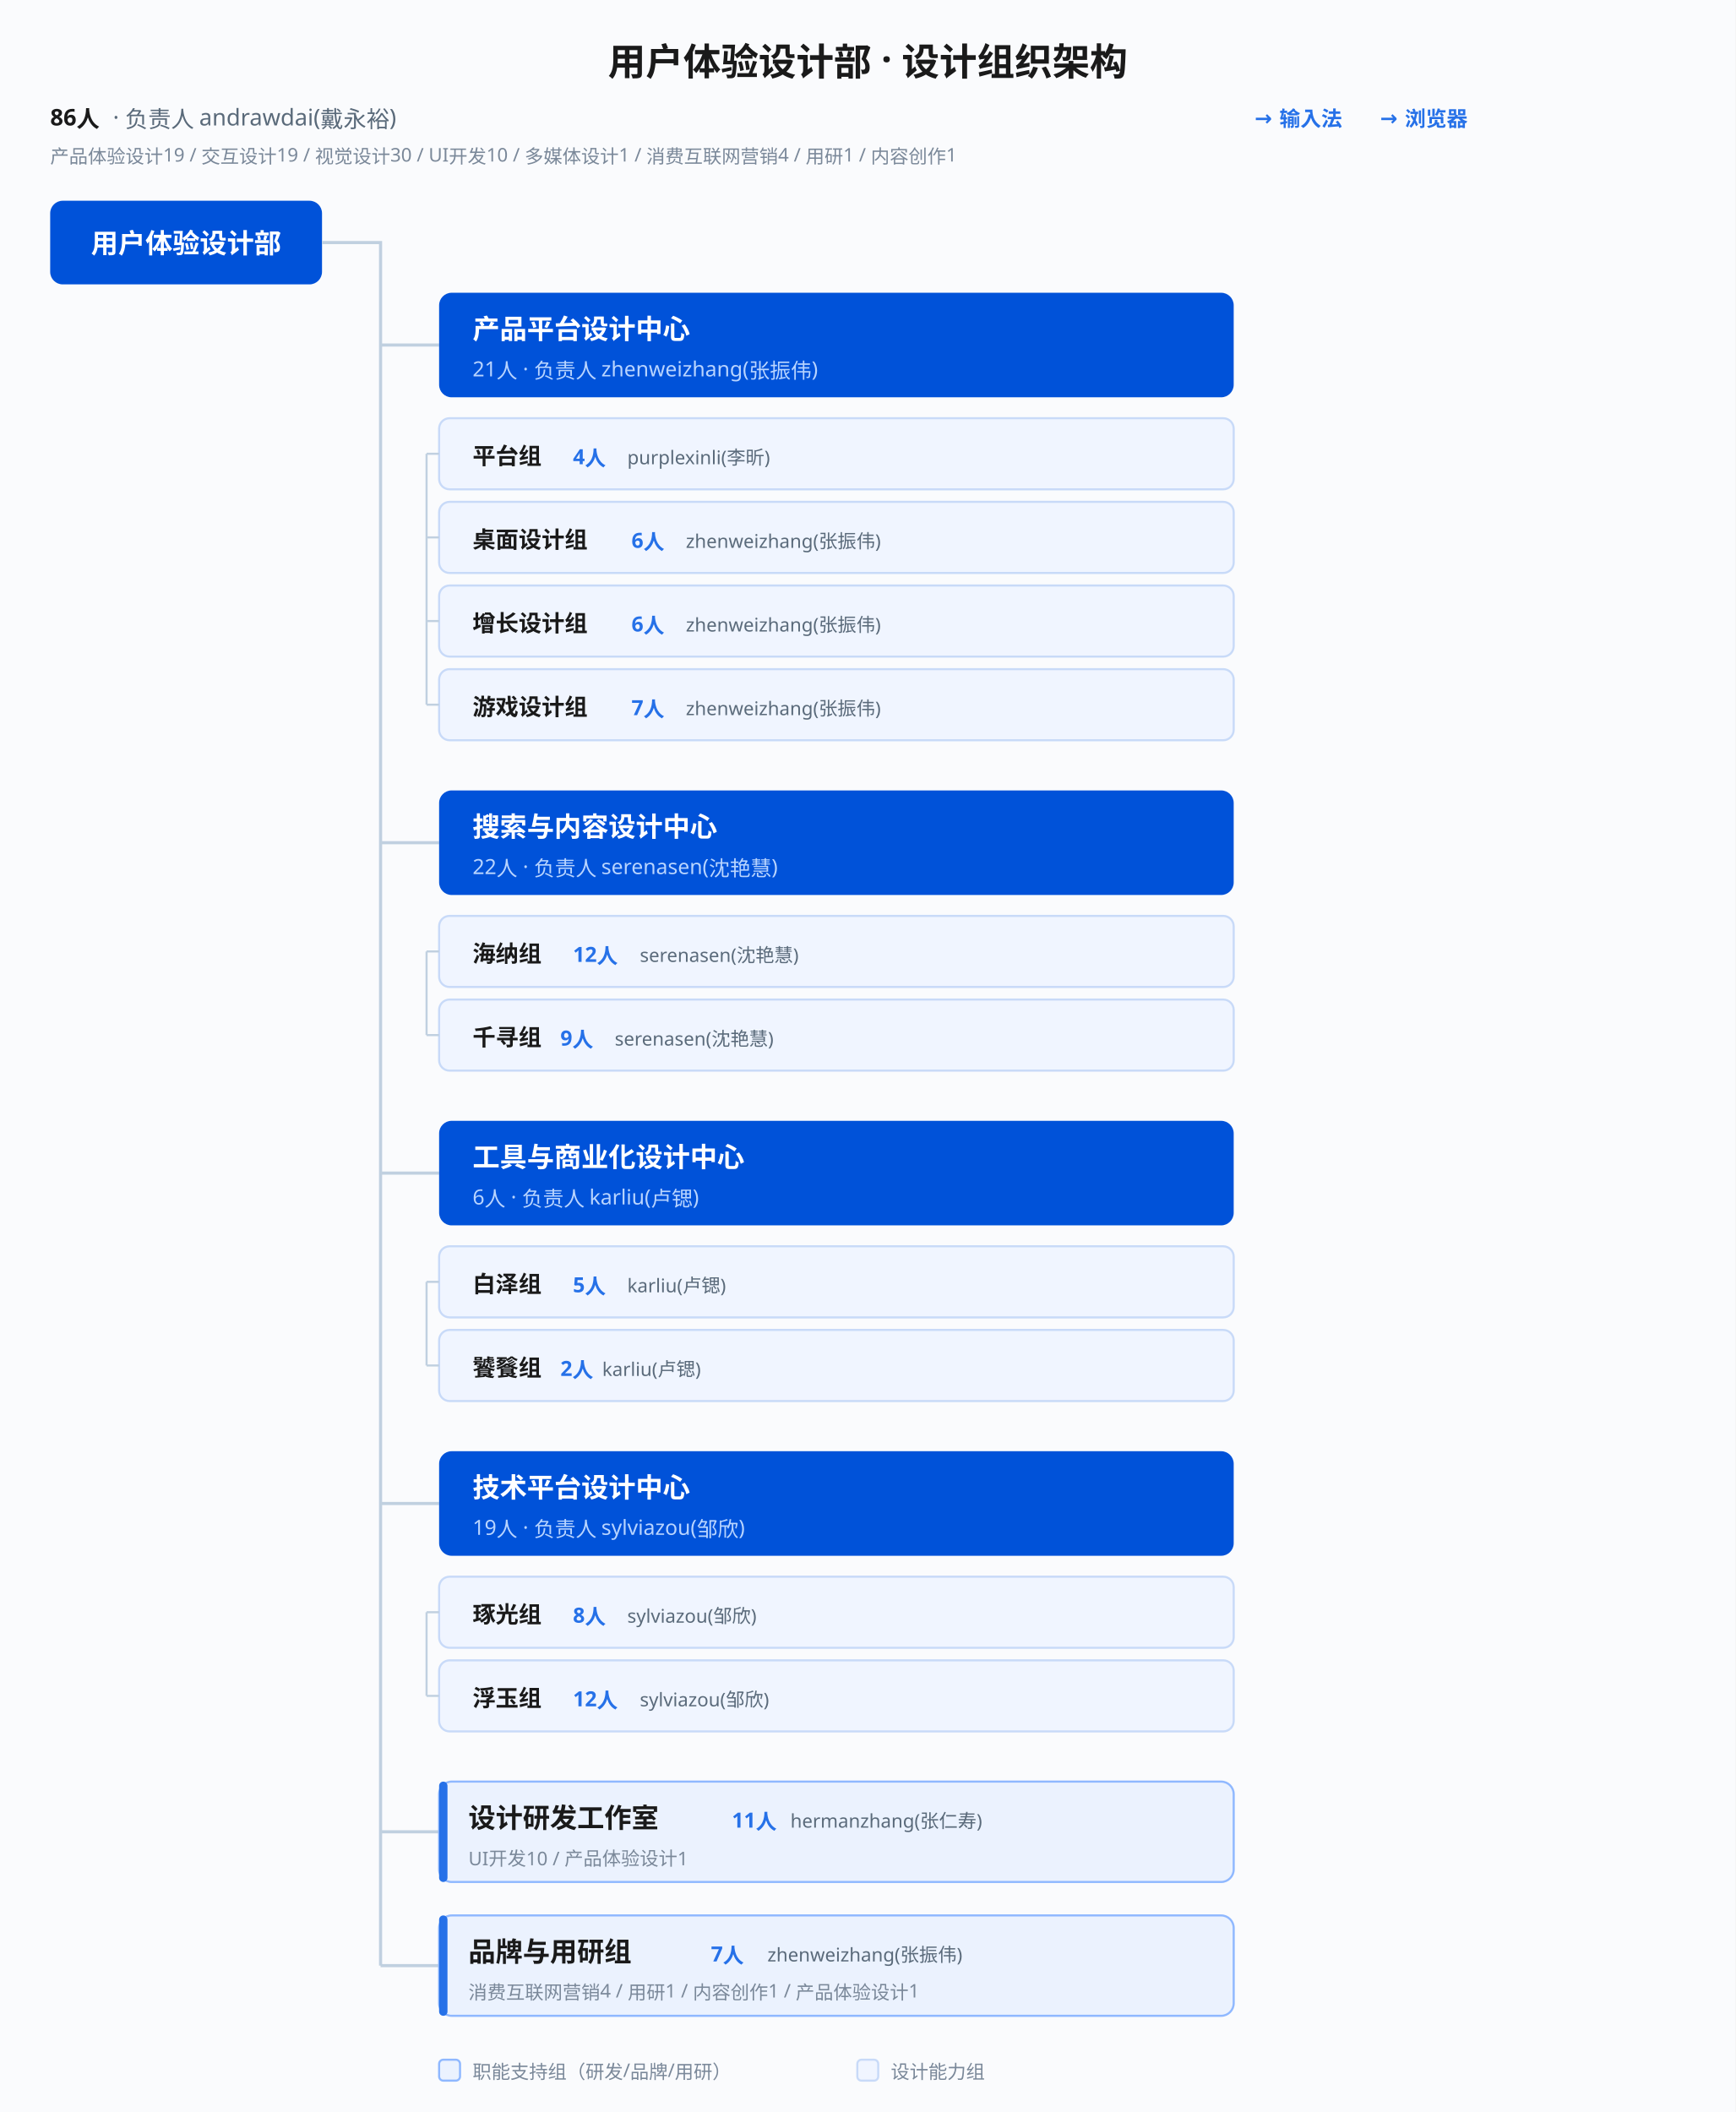
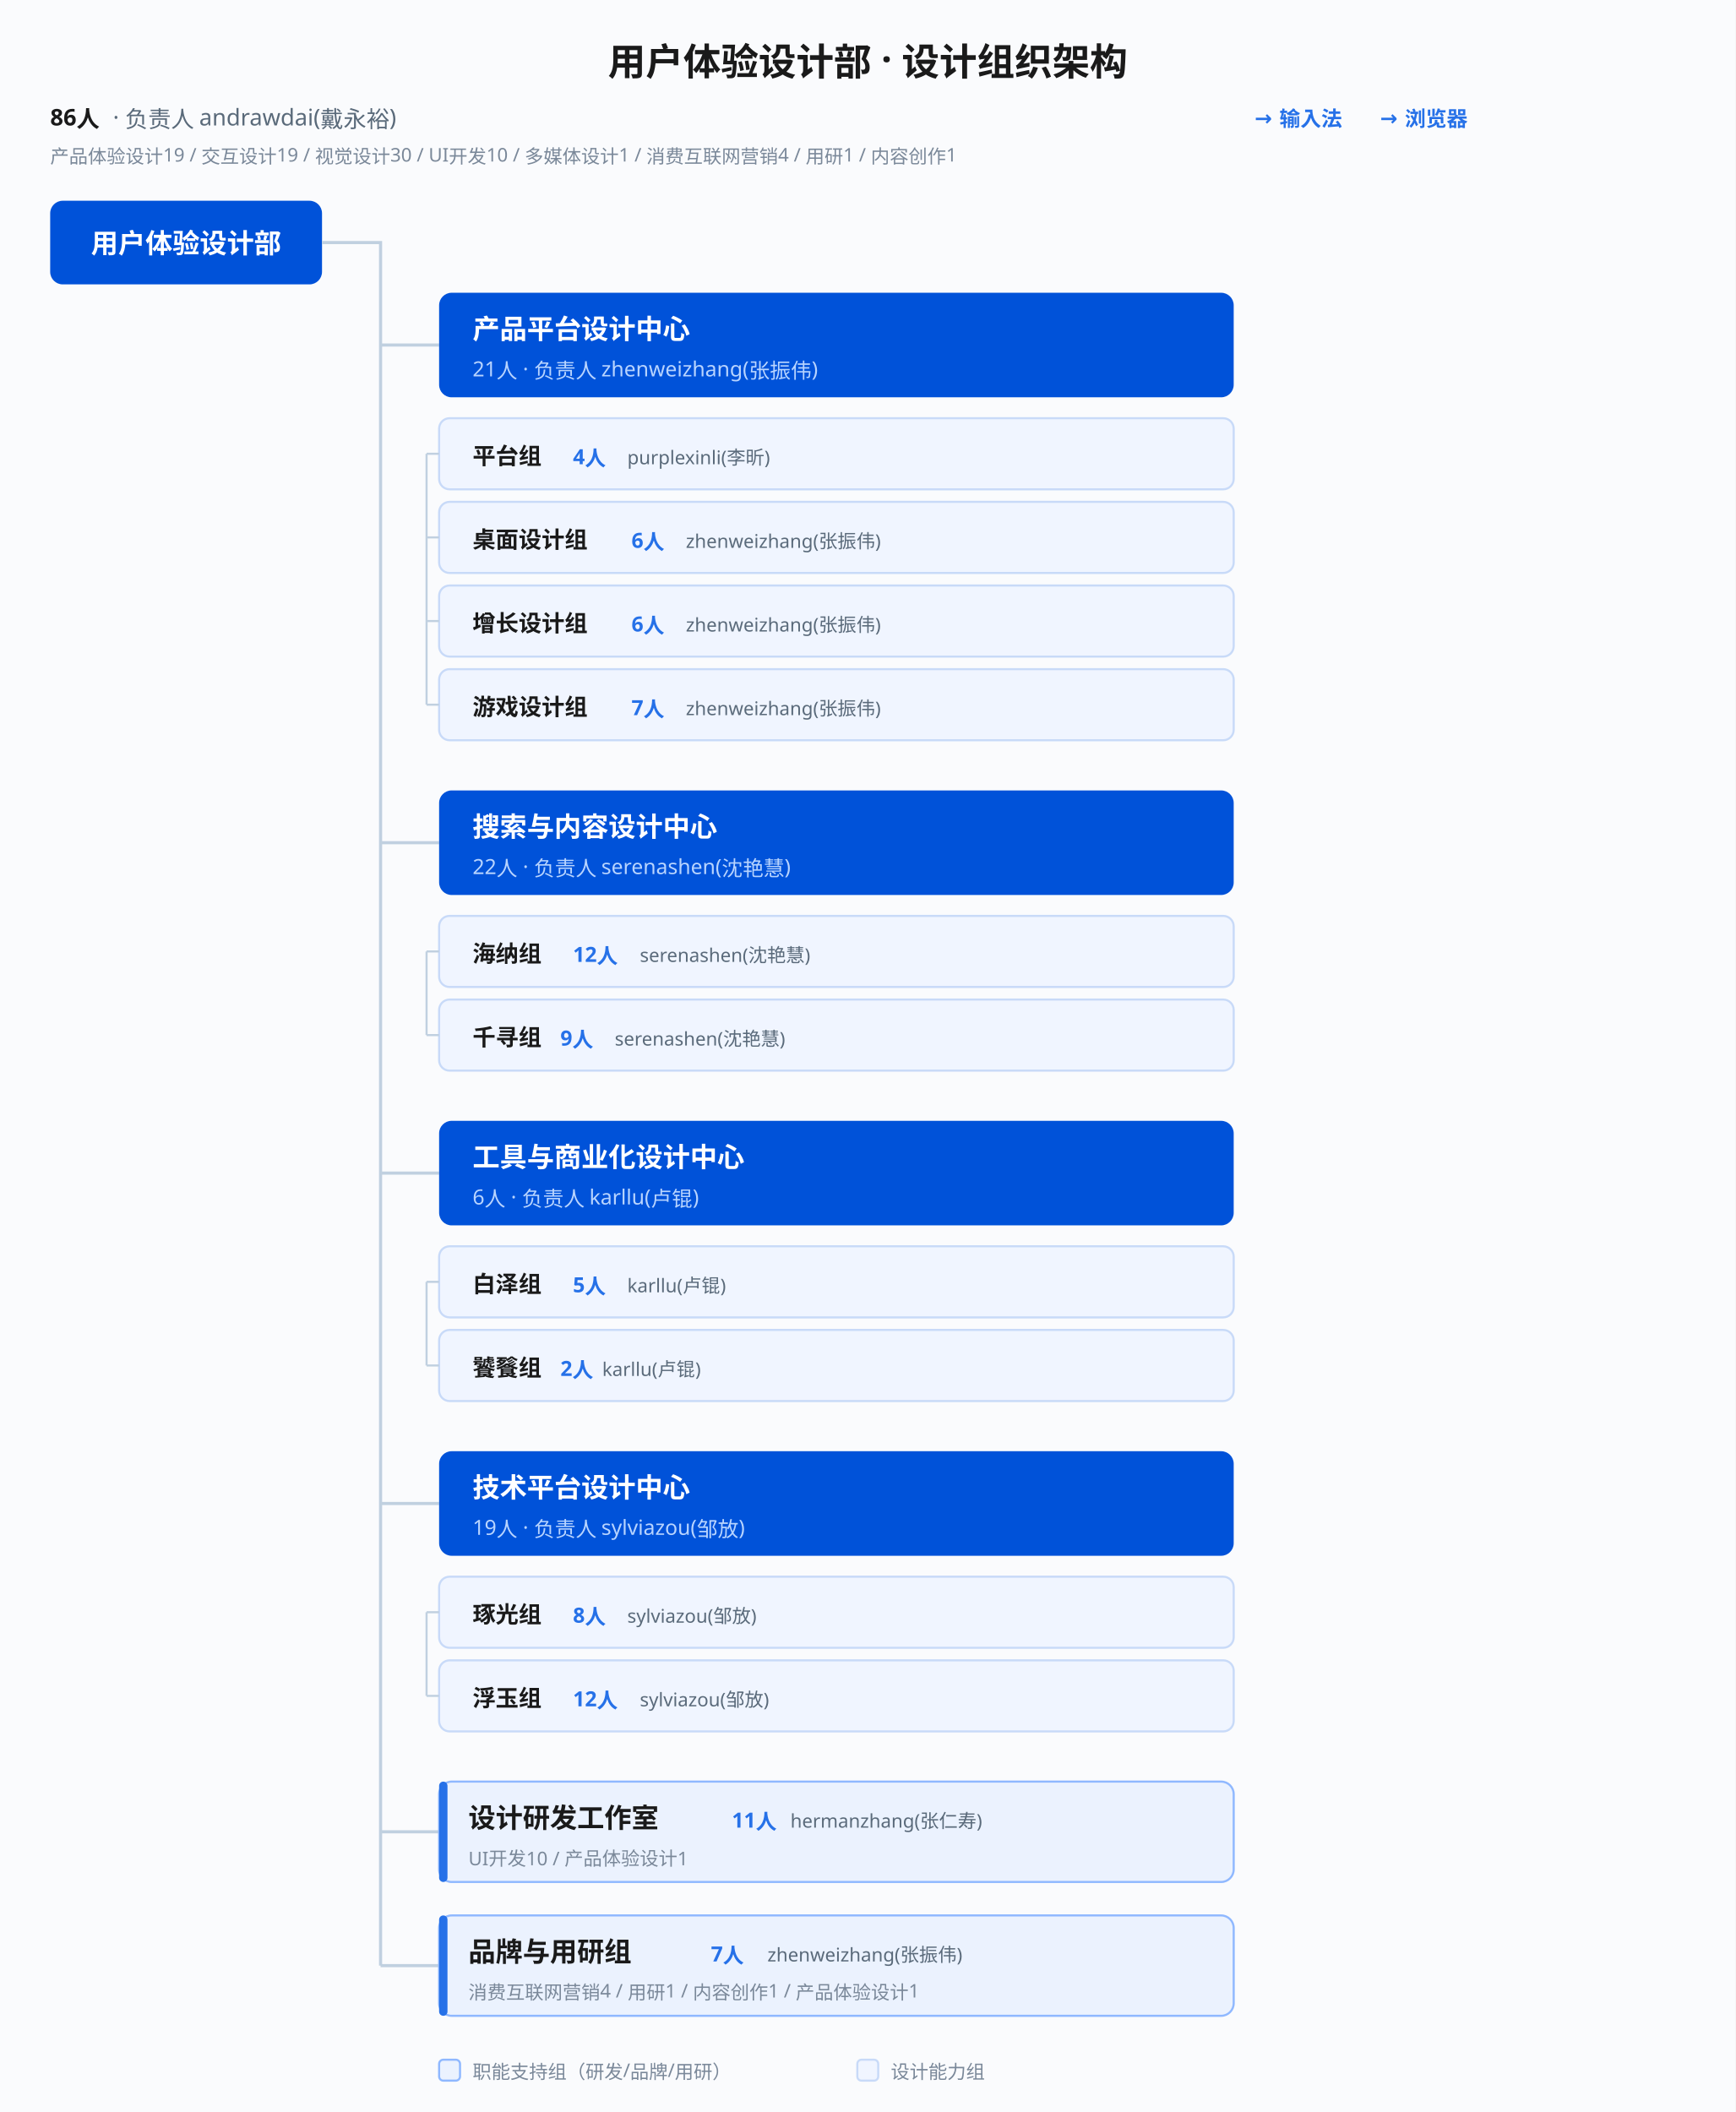
<svg xmlns="http://www.w3.org/2000/svg" viewBox="0 0 830 1010" width="830" height="1010">
  <defs>
    <style>
      text { font-family: 'TencentSans', '腾讯体', 'PingFang SC', sans-serif; }
    </style>
  </defs>
  <rect width="830" height="1010" fill="#FAFBFD" />
  <text x="415" y="36" text-anchor="middle" fill="#1A1A1A" font-size="18" font-weight="700">用户体验设计部 · 设计组织架构</text>
  <text x="24" y="60" fill="#1A1A1A" font-size="11" font-weight="600">86人</text>
  <text x="54" y="60" fill="#5A6A7A" font-size="11">· 负责人 andrawdai(戴永裕)</text>
  <text x="600" y="60" fill="#2671E8" font-size="10" font-weight="600">→ 输入法</text>
  <text x="660" y="60" fill="#2671E8" font-size="10" font-weight="600">→ 浏览器</text>
  <text x="24" y="78" fill="#7A8899" font-size="9">产品体验设计19 / 交互设计19 / 视觉设计30 / UI开发10 / 多媒体设计1 / 消费互联网营销4 / 用研1 / 内容创作1</text>
  <rect x="24" y="96" width="130" height="40" rx="6" fill="#0052D9" />
  <text x="89" y="121" text-anchor="middle" fill="#FFFFFF" font-size="13" font-weight="700">用户体验设计部</text>
  <path d="M154 116 L182 116 L182 940" stroke="#C0D0E0" stroke-width="1.5" fill="none" />
  <line x1="182" y1="165" x2="210" y2="165" stroke="#C0D0E0" stroke-width="1.5" />
  <line x1="182" y1="403" x2="210" y2="403" stroke="#C0D0E0" stroke-width="1.5" />
  <line x1="182" y1="561" x2="210" y2="561" stroke="#C0D0E0" stroke-width="1.5" />
  <line x1="182" y1="719" x2="210" y2="719" stroke="#C0D0E0" stroke-width="1.5" />
  <line x1="182" y1="876" x2="210" y2="876" stroke="#C0D0E0" stroke-width="1.5" />
  <line x1="182" y1="940" x2="210" y2="940" stroke="#C0D0E0" stroke-width="1.5" />
  <g>
    <rect x="210" y="140" width="380" height="50" rx="6" fill="#0052D9" />
    <text x="226" y="162" fill="#FFFFFF" font-size="13" font-weight="700">产品平台设计中心</text>
    <text x="226" y="180" fill="#B8D4FF" font-size="10">21人 · 负责人 zhenweizhang(张振伟)</text>
    <rect x="210" y="200" width="380" height="34" rx="5" fill="#F0F5FF" stroke="#C8DAF8" stroke-width="1" />
    <text x="226" y="222" fill="#1A1A1A" font-size="11" font-weight="600">平台组</text>
    <text x="274" y="222" fill="#2671E8" font-size="10" font-weight="600">4人</text>
    <text x="300" y="222" fill="#5A6A7A" font-size="9">purplexinli(李昕)</text>
    <rect x="210" y="240" width="380" height="34" rx="5" fill="#F0F5FF" stroke="#C8DAF8" stroke-width="1" />
    <text x="226" y="262" fill="#1A1A1A" font-size="11" font-weight="600">桌面设计组</text>
    <text x="302" y="262" fill="#2671E8" font-size="10" font-weight="600">6人</text>
    <text x="328" y="262" fill="#5A6A7A" font-size="9">zhenweizhang(张振伟)</text>
    <rect x="210" y="280" width="380" height="34" rx="5" fill="#F0F5FF" stroke="#C8DAF8" stroke-width="1" />
    <text x="226" y="302" fill="#1A1A1A" font-size="11" font-weight="600">增长设计组</text>
    <text x="302" y="302" fill="#2671E8" font-size="10" font-weight="600">6人</text>
    <text x="328" y="302" fill="#5A6A7A" font-size="9">zhenweizhang(张振伟)</text>
    <rect x="210" y="320" width="380" height="34" rx="5" fill="#F0F5FF" stroke="#C8DAF8" stroke-width="1" />
    <text x="226" y="342" fill="#1A1A1A" font-size="11" font-weight="600">游戏设计组</text>
    <text x="302" y="342" fill="#2671E8" font-size="10" font-weight="600">7人</text>
    <text x="328" y="342" fill="#5A6A7A" font-size="9">zhenweizhang(张振伟)</text>
    <path d="M204 217 L204 337" stroke="#C0D0E0" stroke-width="1" fill="none" />
    <line x1="204" y1="217" x2="210" y2="217" stroke="#C0D0E0" stroke-width="1" />
    <line x1="204" y1="257" x2="210" y2="257" stroke="#C0D0E0" stroke-width="1" />
    <line x1="204" y1="297" x2="210" y2="297" stroke="#C0D0E0" stroke-width="1" />
    <line x1="204" y1="337" x2="210" y2="337" stroke="#C0D0E0" stroke-width="1" />
  </g>
  <g>
    <rect x="210" y="378" width="380" height="50" rx="6" fill="#0052D9" />
    <text x="226" y="400" fill="#FFFFFF" font-size="13" font-weight="700">搜索与内容设计中心</text>
-     <text x="226" y="418" fill="#B8D4FF" font-size="10">22人 · 负责人 serenasen(沈艳慧)</text>
+     <text x="226" y="418" fill="#B8D4FF" font-size="10">22人 · 负责人 serenashen(沈艳慧)</text>
    <rect x="210" y="438" width="380" height="34" rx="5" fill="#F0F5FF" stroke="#C8DAF8" stroke-width="1" />
    <text x="226" y="460" fill="#1A1A1A" font-size="11" font-weight="600">海纳组</text>
    <text x="274" y="460" fill="#2671E8" font-size="10" font-weight="600">12人</text>
-     <text x="306" y="460" fill="#5A6A7A" font-size="9">serenasen(沈艳慧)</text>
+     <text x="306" y="460" fill="#5A6A7A" font-size="9">serenashen(沈艳慧)</text>
    <rect x="210" y="478" width="380" height="34" rx="5" fill="#F0F5FF" stroke="#C8DAF8" stroke-width="1" />
    <text x="226" y="500" fill="#1A1A1A" font-size="11" font-weight="600">千寻组</text>
    <text x="268" y="500" fill="#2671E8" font-size="10" font-weight="600">9人</text>
-     <text x="294" y="500" fill="#5A6A7A" font-size="9">serenasen(沈艳慧)</text>
+     <text x="294" y="500" fill="#5A6A7A" font-size="9">serenashen(沈艳慧)</text>
    <path d="M204 455 L204 495" stroke="#C0D0E0" stroke-width="1" fill="none" />
    <line x1="204" y1="455" x2="210" y2="455" stroke="#C0D0E0" stroke-width="1" />
    <line x1="204" y1="495" x2="210" y2="495" stroke="#C0D0E0" stroke-width="1" />
  </g>
  <g>
    <rect x="210" y="536" width="380" height="50" rx="6" fill="#0052D9" />
    <text x="226" y="558" fill="#FFFFFF" font-size="13" font-weight="700">工具与商业化设计中心</text>
-     <text x="226" y="576" fill="#B8D4FF" font-size="10">6人 · 负责人 karliu(卢锶)</text>
+     <text x="226" y="576" fill="#B8D4FF" font-size="10">6人 · 负责人 karllu(卢锟)</text>
    <rect x="210" y="596" width="380" height="34" rx="5" fill="#F0F5FF" stroke="#C8DAF8" stroke-width="1" />
    <text x="226" y="618" fill="#1A1A1A" font-size="11" font-weight="600">白泽组</text>
    <text x="274" y="618" fill="#2671E8" font-size="10" font-weight="600">5人</text>
-     <text x="300" y="618" fill="#5A6A7A" font-size="9">karliu(卢锶)</text>
+     <text x="300" y="618" fill="#5A6A7A" font-size="9">karllu(卢锟)</text>
    <rect x="210" y="636" width="380" height="34" rx="5" fill="#F0F5FF" stroke="#C8DAF8" stroke-width="1" />
    <text x="226" y="658" fill="#1A1A1A" font-size="11" font-weight="600">饕餮组</text>
    <text x="268" y="658" fill="#2671E8" font-size="10" font-weight="600">2人</text>
-     <text x="288" y="658" fill="#5A6A7A" font-size="9">karliu(卢锶)</text>
+     <text x="288" y="658" fill="#5A6A7A" font-size="9">karllu(卢锟)</text>
    <path d="M204 613 L204 653" stroke="#C0D0E0" stroke-width="1" fill="none" />
    <line x1="204" y1="613" x2="210" y2="613" stroke="#C0D0E0" stroke-width="1" />
    <line x1="204" y1="653" x2="210" y2="653" stroke="#C0D0E0" stroke-width="1" />
  </g>
  <g>
    <rect x="210" y="694" width="380" height="50" rx="6" fill="#0052D9" />
    <text x="226" y="716" fill="#FFFFFF" font-size="13" font-weight="700">技术平台设计中心</text>
-     <text x="226" y="734" fill="#B8D4FF" font-size="10">19人 · 负责人 sylviazou(邹欣)</text>
+     <text x="226" y="734" fill="#B8D4FF" font-size="10">19人 · 负责人 sylviazou(邹放)</text>
    <rect x="210" y="754" width="380" height="34" rx="5" fill="#F0F5FF" stroke="#C8DAF8" stroke-width="1" />
    <text x="226" y="776" fill="#1A1A1A" font-size="11" font-weight="600">琢光组</text>
    <text x="274" y="776" fill="#2671E8" font-size="10" font-weight="600">8人</text>
-     <text x="300" y="776" fill="#5A6A7A" font-size="9">sylviazou(邹欣)</text>
+     <text x="300" y="776" fill="#5A6A7A" font-size="9">sylviazou(邹放)</text>
    <rect x="210" y="794" width="380" height="34" rx="5" fill="#F0F5FF" stroke="#C8DAF8" stroke-width="1" />
    <text x="226" y="816" fill="#1A1A1A" font-size="11" font-weight="600">浮玉组</text>
    <text x="274" y="816" fill="#2671E8" font-size="10" font-weight="600">12人</text>
-     <text x="306" y="816" fill="#5A6A7A" font-size="9">sylviazou(邹欣)</text>
+     <text x="306" y="816" fill="#5A6A7A" font-size="9">sylviazou(邹放)</text>
    <path d="M204 771 L204 811" stroke="#C0D0E0" stroke-width="1" fill="none" />
    <line x1="204" y1="771" x2="210" y2="771" stroke="#C0D0E0" stroke-width="1" />
    <line x1="204" y1="811" x2="210" y2="811" stroke="#C0D0E0" stroke-width="1" />
  </g>
  <rect x="210" y="852" width="380" height="48" rx="6" fill="#EBF2FE" stroke="#8FB8FF" stroke-width="1" />
  <rect x="210" y="852" width="4" height="48" rx="2" fill="#2671E8" />
  <text x="224" y="874" fill="#1A1A1A" font-size="13" font-weight="700">设计研发工作室</text>
  <text x="350" y="874" fill="#2671E8" font-size="10" font-weight="600">11人</text>
  <text x="378" y="874" fill="#5A6A7A" font-size="9">hermanzhang(张仁寿)</text>
  <text x="224" y="892" fill="#7A8899" font-size="9">UI开发10 / 产品体验设计1</text>
  <rect x="210" y="916" width="380" height="48" rx="6" fill="#EBF2FE" stroke="#8FB8FF" stroke-width="1" />
  <rect x="210" y="916" width="4" height="48" rx="2" fill="#2671E8" />
  <text x="224" y="938" fill="#1A1A1A" font-size="13" font-weight="700">品牌与用研组</text>
  <text x="340" y="938" fill="#2671E8" font-size="10" font-weight="600">7人</text>
  <text x="367" y="938" fill="#5A6A7A" font-size="9">zhenweizhang(张振伟)</text>
  <text x="224" y="956" fill="#7A8899" font-size="9">消费互联网营销4 / 用研1 / 内容创作1 / 产品体验设计1</text>
  <g transform="translate(210, 985)">
    <rect x="0" y="0" width="10" height="10" rx="2" fill="#EBF2FE" stroke="#8FB8FF" stroke-width="1" />
    <text x="16" y="9" fill="#7A8899" font-size="9">职能支持组（研发/品牌/用研）</text>
    <rect x="200" y="0" width="10" height="10" rx="2" fill="#F0F5FF" stroke="#C8DAF8" stroke-width="1" />
    <text x="216" y="9" fill="#7A8899" font-size="9">设计能力组</text>
  </g>
</svg>
